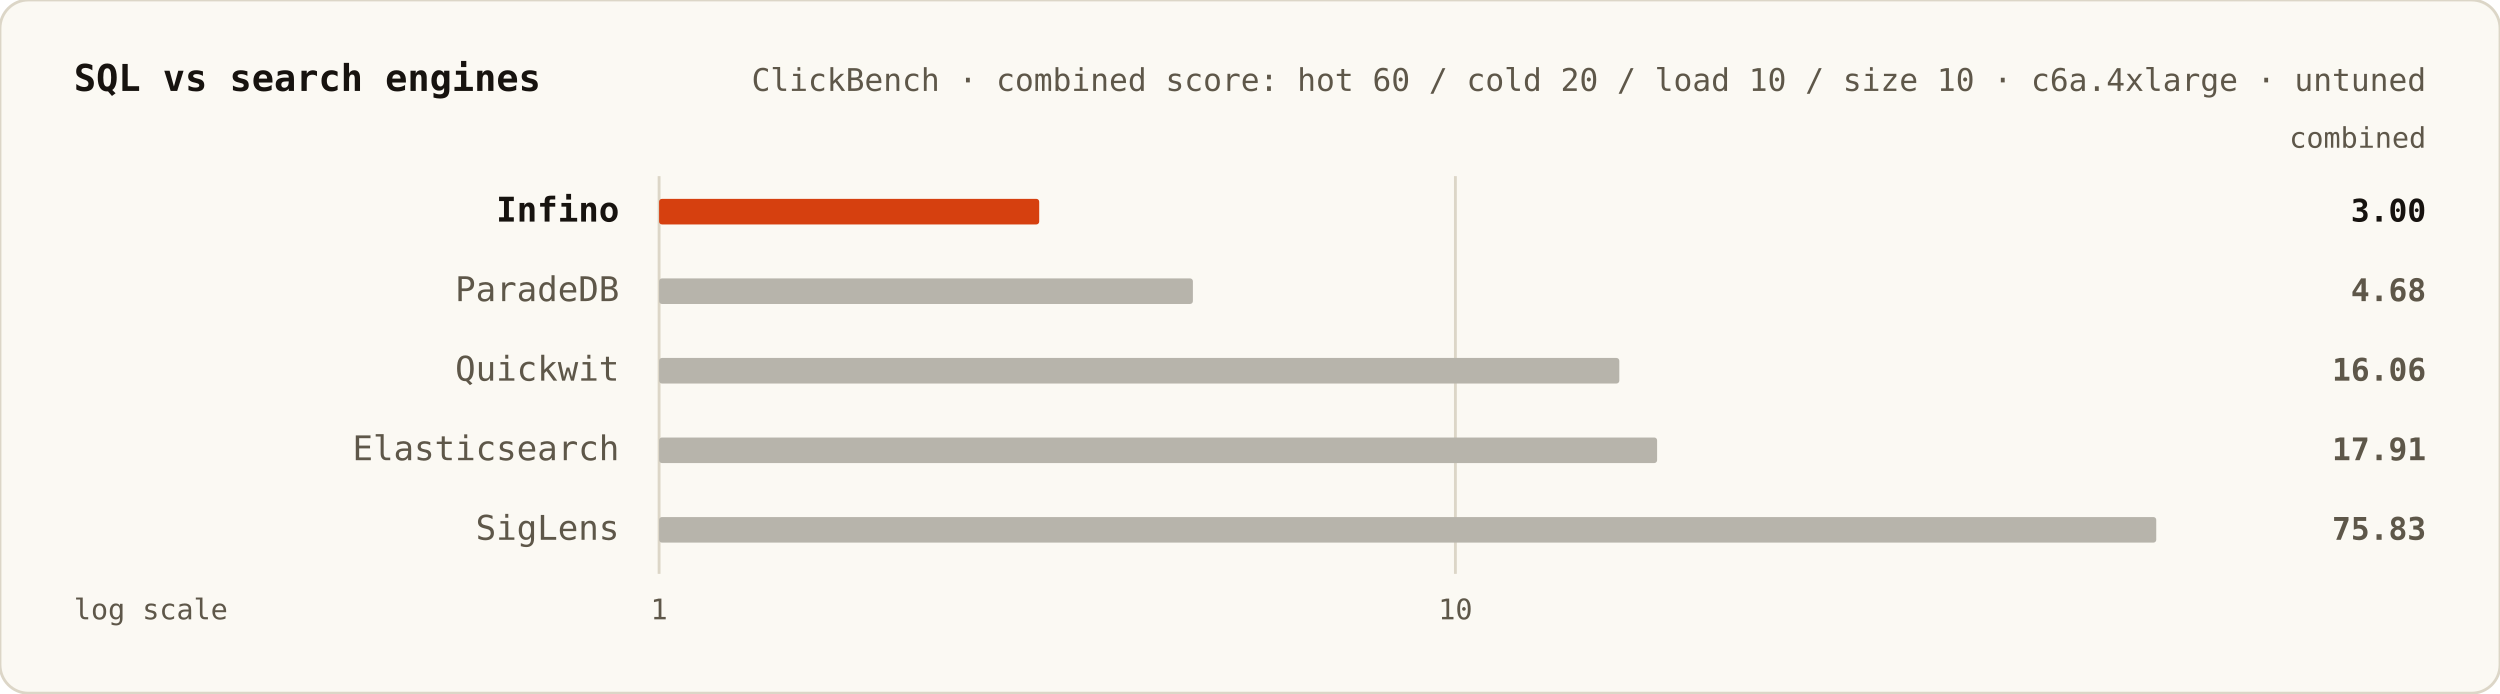
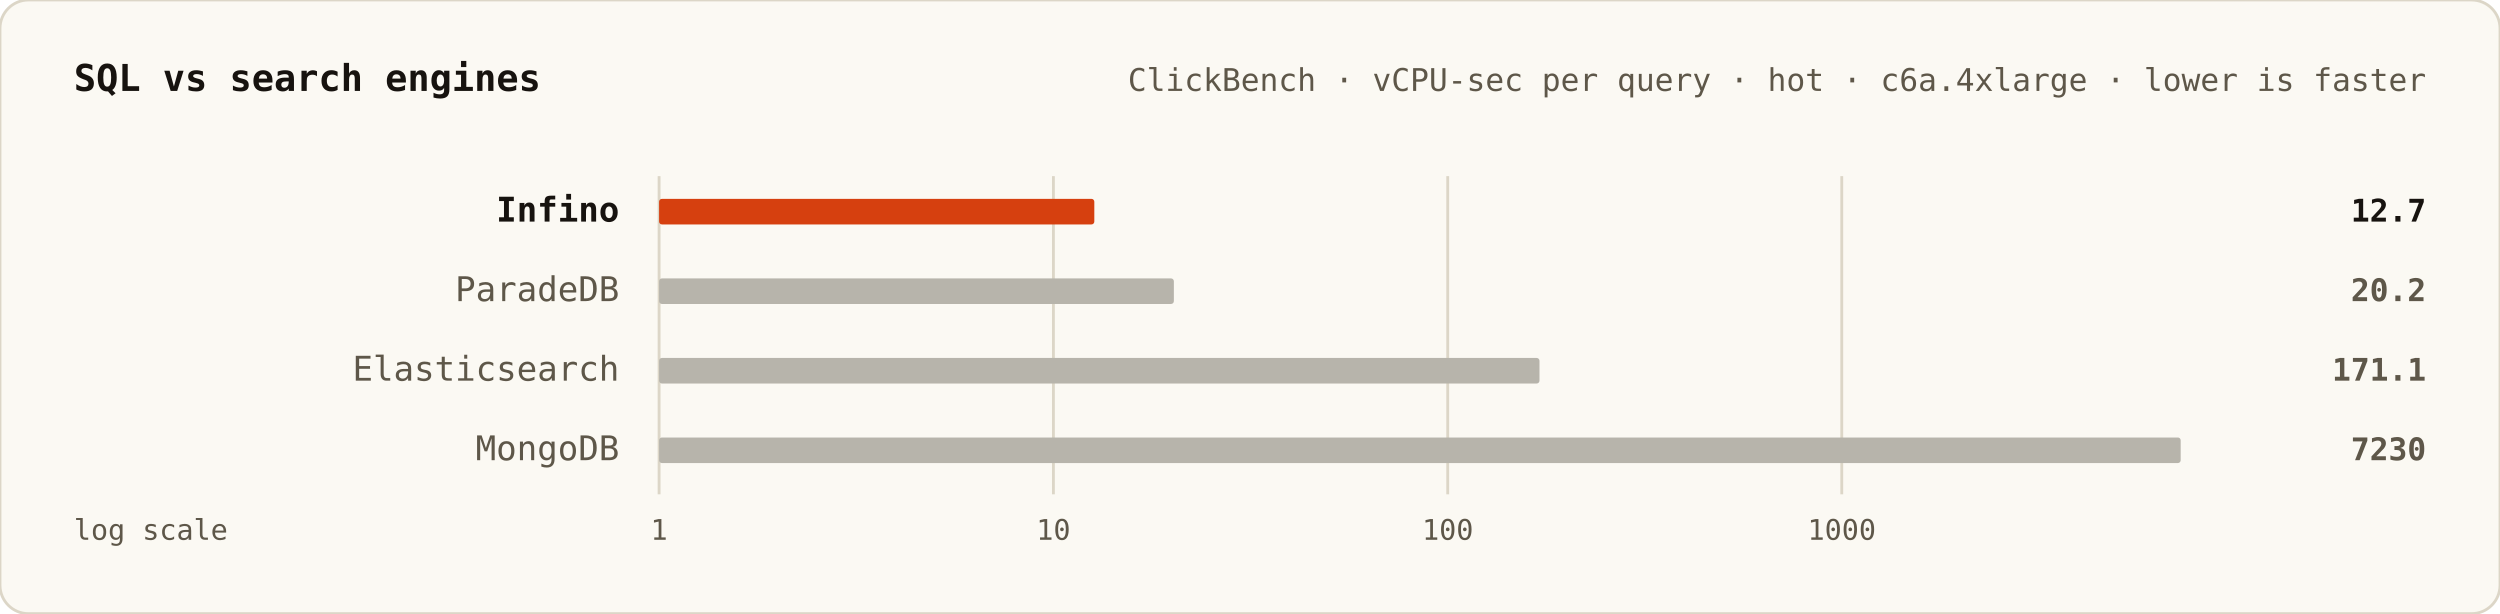
- <svg xmlns="http://www.w3.org/2000/svg" width="880" height="244" viewBox="0 0 880 244" role="img">
-   <rect width="880" height="244" rx="10" fill="#FBF9F3" stroke="#DCD6C7" />
+ <svg xmlns="http://www.w3.org/2000/svg" width="880" height="216" viewBox="0 0 880 216" role="img">
+   <rect width="880" height="216" rx="10" fill="#FBF9F3" stroke="#DCD6C7" />
  <text x="26.0" y="32.0" font-family="ui-monospace, SFMono-Regular, Menlo, Consolas, monospace" font-size="13" fill="#17130F" font-weight="600">SQL vs search engines</text>
-   <text x="854.0" y="32.0" font-family="ui-monospace, SFMono-Regular, Menlo, Consolas, monospace" font-size="11" fill="#5E5749" text-anchor="end">ClickBench · combined score: hot 60 / cold 20 / load 10 / size 10 · c6a.4xlarge · untuned</text>
-   <line x1="232.0" y1="62" x2="232.0" y2="202" stroke="#DCD6C7" />
-   <text x="232.0" y="218.0" font-family="ui-monospace, SFMono-Regular, Menlo, Consolas, monospace" font-size="10" fill="#5E5749" text-anchor="middle">1</text>
-   <line x1="512.3" y1="62" x2="512.3" y2="202" stroke="#DCD6C7" />
-   <text x="512.3" y="218.0" font-family="ui-monospace, SFMono-Regular, Menlo, Consolas, monospace" font-size="10" fill="#5E5749" text-anchor="middle">10</text>
-   <text x="26.0" y="218.0" font-family="ui-monospace, SFMono-Regular, Menlo, Consolas, monospace" font-size="10" fill="#5E5749">log scale</text>
-   <text x="854.0" y="52.0" font-family="ui-monospace, SFMono-Regular, Menlo, Consolas, monospace" font-size="10" fill="#5E5749" text-anchor="end">combined</text>
+   <text x="854.0" y="32.0" font-family="ui-monospace, SFMono-Regular, Menlo, Consolas, monospace" font-size="11" fill="#5E5749" text-anchor="end">ClickBench · vCPU-sec per query · hot · c6a.4xlarge · lower is faster</text>
+   <line x1="232.0" y1="62" x2="232.0" y2="174" stroke="#DCD6C7" />
+   <text x="232.0" y="190.0" font-family="ui-monospace, SFMono-Regular, Menlo, Consolas, monospace" font-size="10" fill="#5E5749" text-anchor="middle">1</text>
+   <line x1="370.8" y1="62" x2="370.8" y2="174" stroke="#DCD6C7" />
+   <text x="370.8" y="190.0" font-family="ui-monospace, SFMono-Regular, Menlo, Consolas, monospace" font-size="10" fill="#5E5749" text-anchor="middle">10</text>
+   <line x1="509.6" y1="62" x2="509.6" y2="174" stroke="#DCD6C7" />
+   <text x="509.6" y="190.0" font-family="ui-monospace, SFMono-Regular, Menlo, Consolas, monospace" font-size="10" fill="#5E5749" text-anchor="middle">100</text>
+   <line x1="648.3" y1="62" x2="648.3" y2="174" stroke="#DCD6C7" />
+   <text x="648.3" y="190.0" font-family="ui-monospace, SFMono-Regular, Menlo, Consolas, monospace" font-size="10" fill="#5E5749" text-anchor="middle">1000</text>
+   <text x="26.0" y="190.0" font-family="ui-monospace, SFMono-Regular, Menlo, Consolas, monospace" font-size="10" fill="#5E5749">log scale</text>
  <text x="218.0" y="78.0" font-family="ui-monospace, SFMono-Regular, Menlo, Consolas, monospace" font-size="12" fill="#17130F" font-weight="600" text-anchor="end">Infino</text>
-   <rect x="232" y="70" width="133.8" height="9" rx="1" fill="#D6400F" />
-   <text x="854.0" y="78.0" font-family="ui-monospace, SFMono-Regular, Menlo, Consolas, monospace" font-size="11" fill="#17130F" font-weight="600" text-anchor="end">3.00</text>
+   <rect x="232" y="70" width="153.2" height="9" rx="1" fill="#D6400F" />
+   <text x="854.0" y="78.0" font-family="ui-monospace, SFMono-Regular, Menlo, Consolas, monospace" font-size="11" fill="#17130F" font-weight="600" text-anchor="end">12.7</text>
  <text x="218.0" y="106.0" font-family="ui-monospace, SFMono-Regular, Menlo, Consolas, monospace" font-size="12" fill="#5E5749" text-anchor="end">ParadeDB</text>
-   <rect x="232" y="98" width="187.9" height="9" rx="1" fill="#B7B4AB" />
-   <text x="854.0" y="106.0" font-family="ui-monospace, SFMono-Regular, Menlo, Consolas, monospace" font-size="11" fill="#5E5749" font-weight="600" text-anchor="end">4.68</text>
-   <text x="218.0" y="134.0" font-family="ui-monospace, SFMono-Regular, Menlo, Consolas, monospace" font-size="12" fill="#5E5749" text-anchor="end">Quickwit</text>
-   <rect x="232" y="126" width="338.0" height="9" rx="1" fill="#B7B4AB" />
-   <text x="854.0" y="134.0" font-family="ui-monospace, SFMono-Regular, Menlo, Consolas, monospace" font-size="11" fill="#5E5749" font-weight="600" text-anchor="end">16.06</text>
-   <text x="218.0" y="162.0" font-family="ui-monospace, SFMono-Regular, Menlo, Consolas, monospace" font-size="12" fill="#5E5749" text-anchor="end">Elasticsearch</text>
-   <rect x="232" y="154" width="351.3" height="9" rx="1" fill="#B7B4AB" />
-   <text x="854.0" y="162.0" font-family="ui-monospace, SFMono-Regular, Menlo, Consolas, monospace" font-size="11" fill="#5E5749" font-weight="600" text-anchor="end">17.91</text>
-   <text x="218.0" y="190.0" font-family="ui-monospace, SFMono-Regular, Menlo, Consolas, monospace" font-size="12" fill="#5E5749" text-anchor="end">SigLens</text>
-   <rect x="232" y="182" width="527.0" height="9" rx="1" fill="#B7B4AB" />
-   <text x="854.0" y="190.0" font-family="ui-monospace, SFMono-Regular, Menlo, Consolas, monospace" font-size="11" fill="#5E5749" font-weight="600" text-anchor="end">75.83</text>
+   <rect x="232" y="98" width="181.2" height="9" rx="1" fill="#B7B4AB" />
+   <text x="854.0" y="106.0" font-family="ui-monospace, SFMono-Regular, Menlo, Consolas, monospace" font-size="11" fill="#5E5749" font-weight="600" text-anchor="end">20.2</text>
+   <text x="218.0" y="134.0" font-family="ui-monospace, SFMono-Regular, Menlo, Consolas, monospace" font-size="12" fill="#5E5749" text-anchor="end">Elasticsearch</text>
+   <rect x="232" y="126" width="309.9" height="9" rx="1" fill="#B7B4AB" />
+   <text x="854.0" y="134.0" font-family="ui-monospace, SFMono-Regular, Menlo, Consolas, monospace" font-size="11" fill="#5E5749" font-weight="600" text-anchor="end">171.1</text>
+   <text x="218.0" y="162.0" font-family="ui-monospace, SFMono-Regular, Menlo, Consolas, monospace" font-size="12" fill="#5E5749" text-anchor="end">MongoDB</text>
+   <rect x="232" y="154" width="535.6" height="9" rx="1" fill="#B7B4AB" />
+   <text x="854.0" y="162.0" font-family="ui-monospace, SFMono-Regular, Menlo, Consolas, monospace" font-size="11" fill="#5E5749" font-weight="600" text-anchor="end">7230</text>
</svg>
